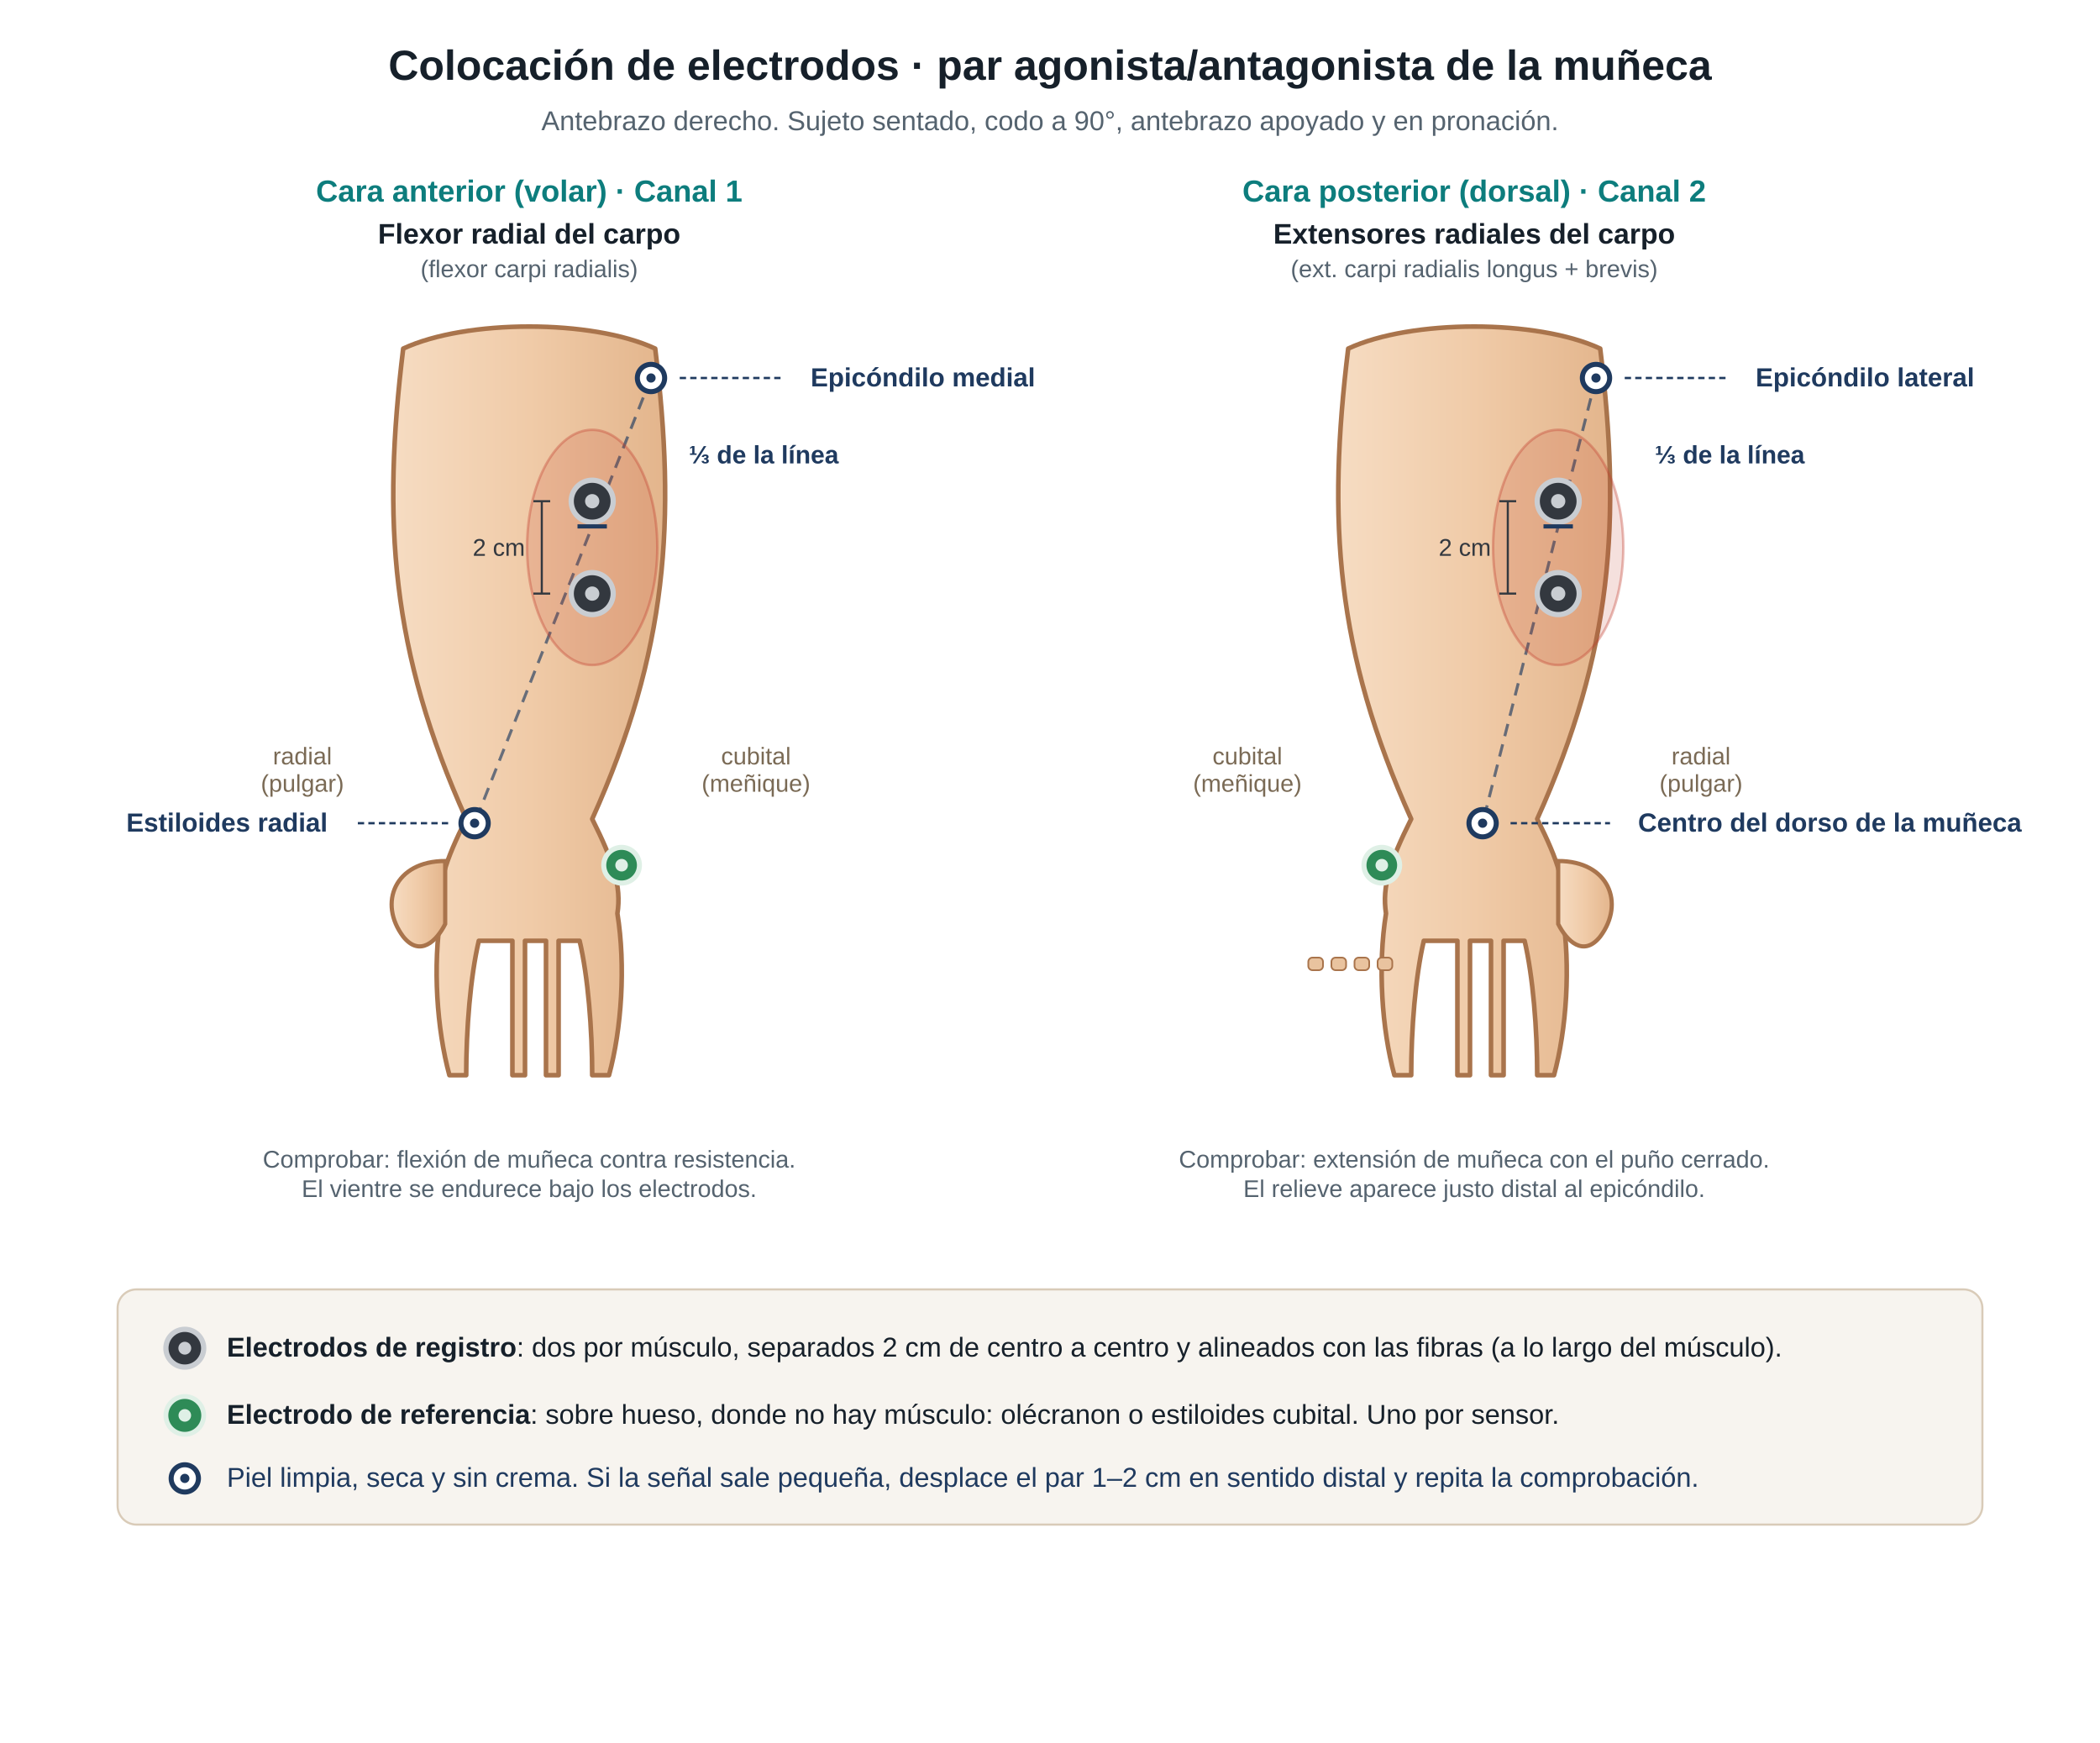
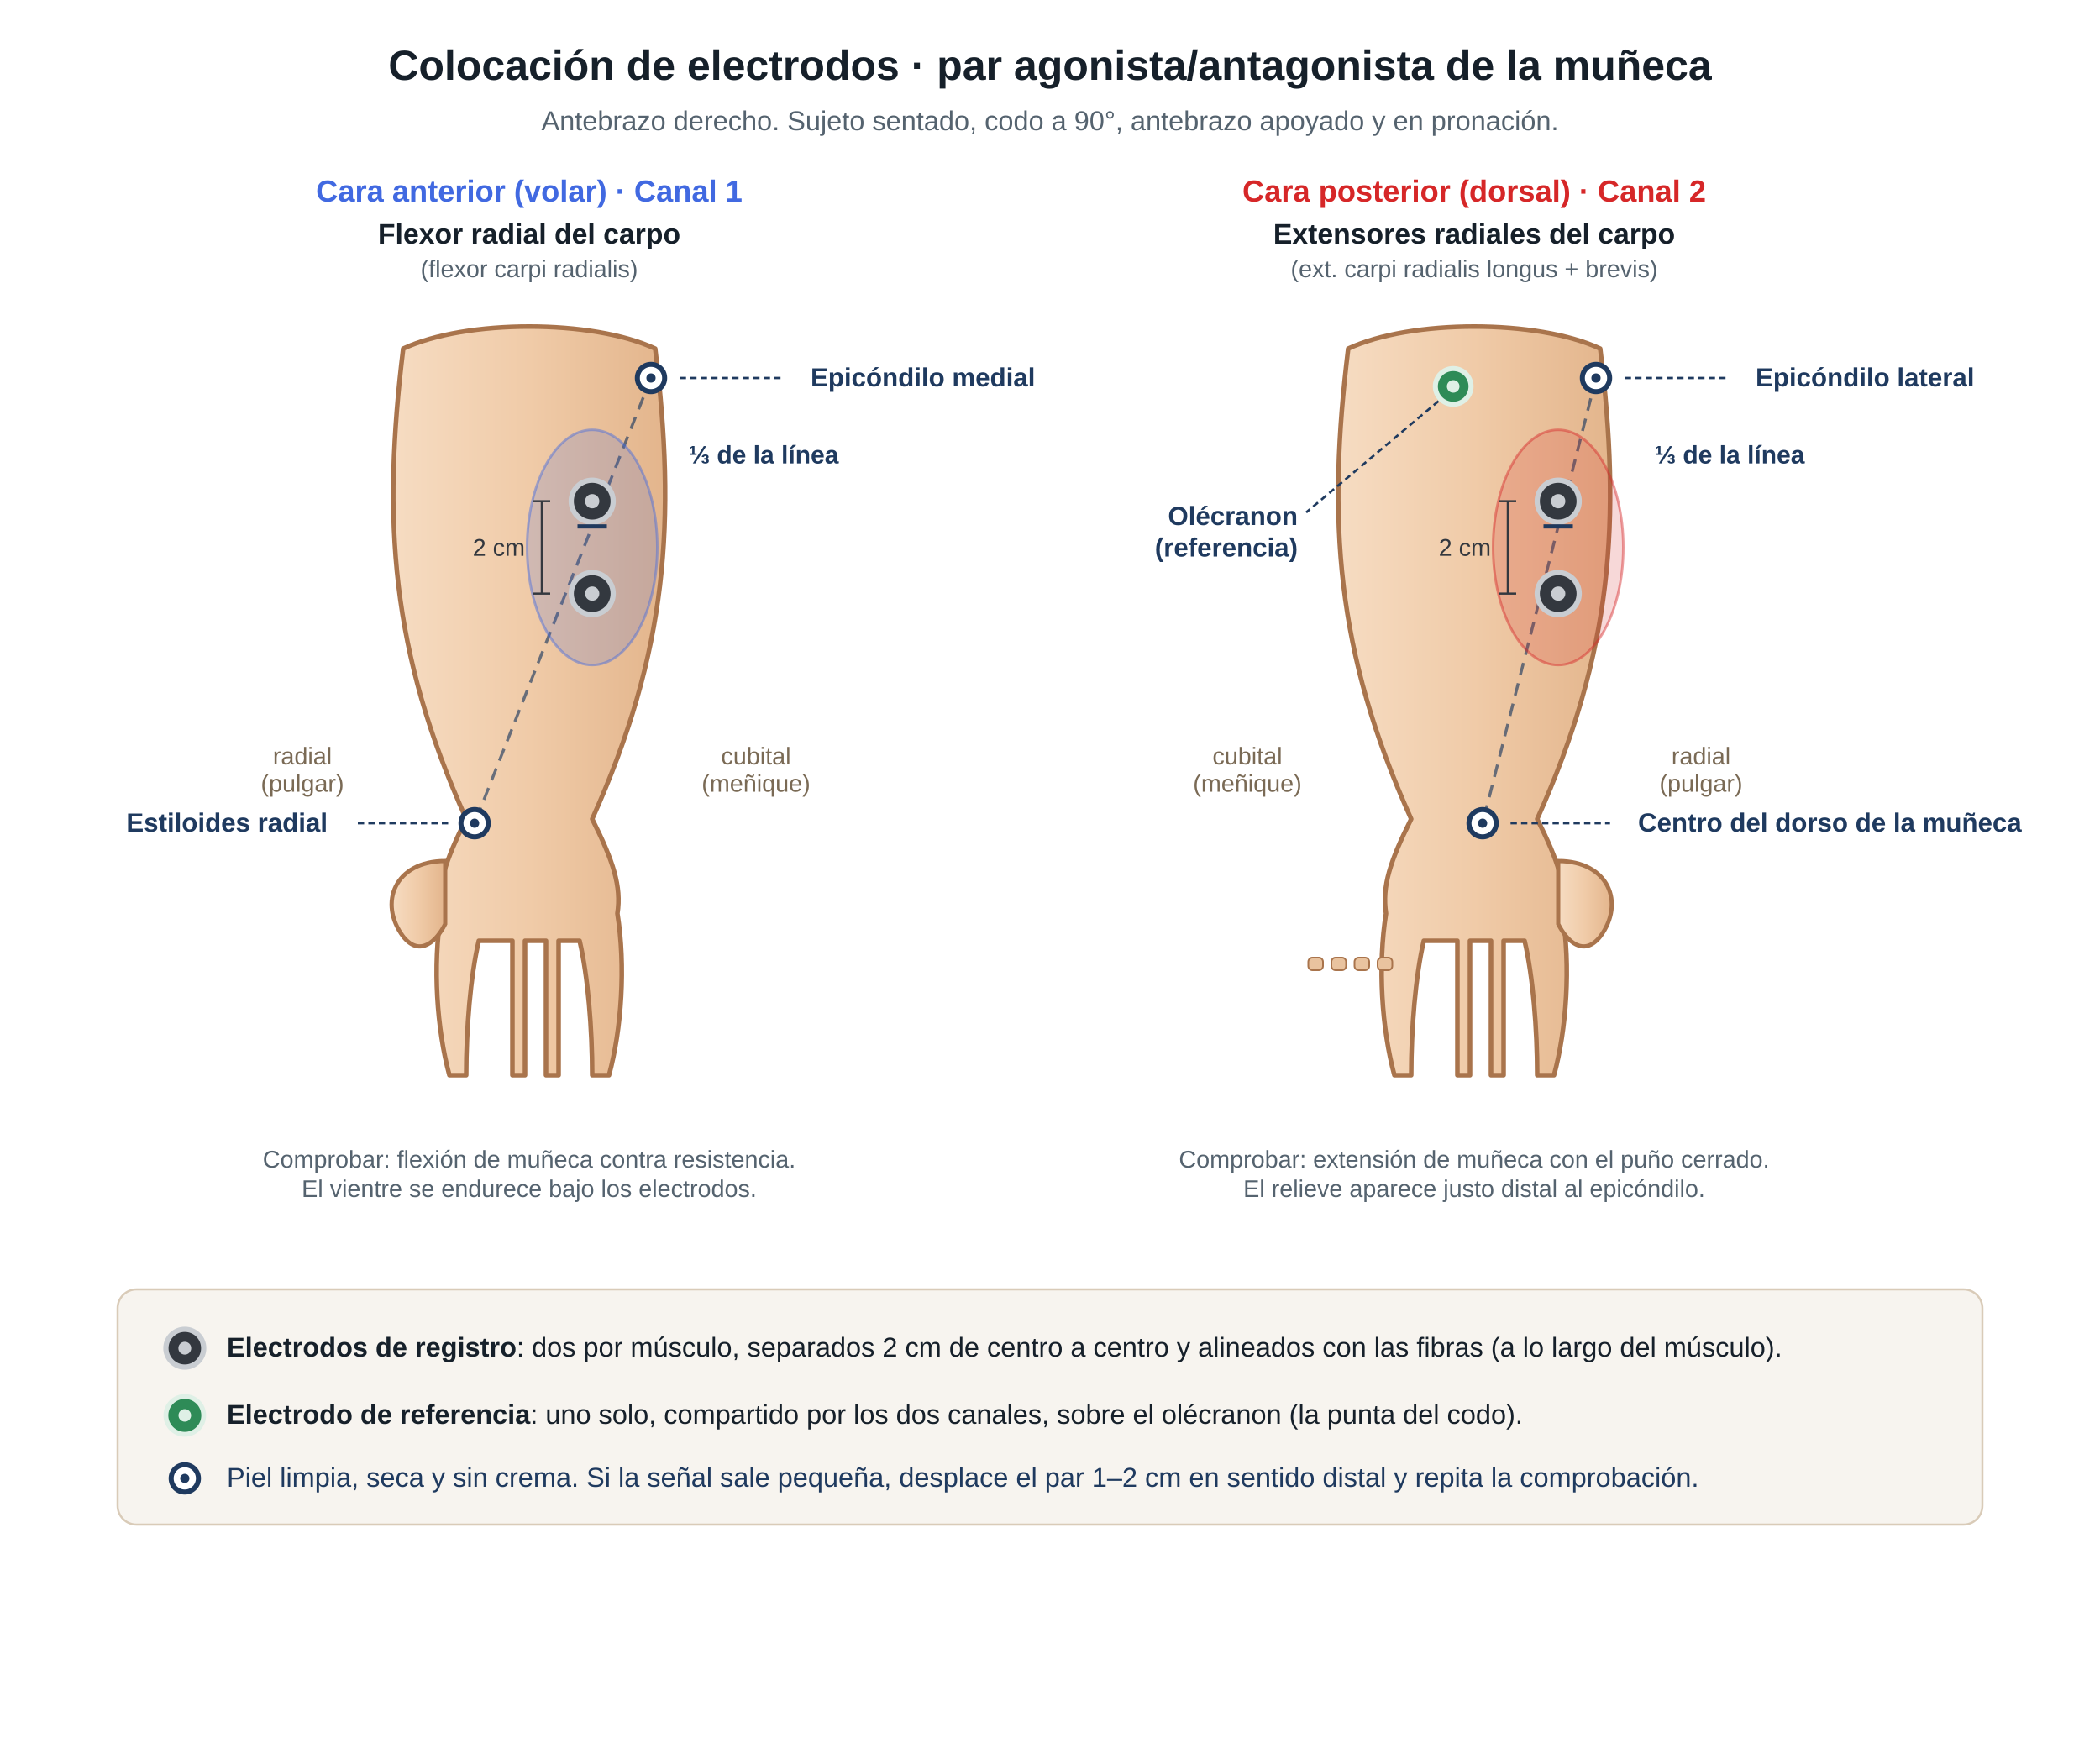
<svg xmlns="http://www.w3.org/2000/svg" viewBox="0 0 1000 830" font-family="Liberation Sans, Arial, Helvetica, sans-serif">
  <defs>
    <linearGradient id="piel" x1="0" y1="0" x2="1" y2="0">
      <stop offset="0" stop-color="#F6DCC2" />
      <stop offset="0.5" stop-color="#F0CBA8" />
      <stop offset="1" stop-color="#E3B58C" />
    </linearGradient>
  </defs>
  <rect width="1000" height="830" fill="#FFFFFF" />
  <text x="500.0" y="38" font-size="20" font-weight="bold" text-anchor="middle" fill="#16202A">Colocación de electrodos · par agonista/antagonista de la muñeca</text>
  <text x="500.0" y="62" font-size="13" text-anchor="middle" fill="#55636F">Antebrazo derecho. Sujeto sentado, codo a 90°, antebrazo apoyado y en pronación.</text>
-   <text x="252.0" y="96" font-size="14.5" font-weight="bold" text-anchor="middle" fill="#0D7D7D">Cara anterior (volar) · Canal 1</text>
+   <text x="252.0" y="96" font-size="14.5" font-weight="bold" text-anchor="middle" fill="#4169E1">Cara anterior (volar) · Canal 1</text>
  <text x="252.0" y="116" font-size="13.5" text-anchor="middle" fill="#16202A" font-weight="600">Flexor radial del carpo</text>
  <text x="252.0" y="132" font-size="11.5" text-anchor="middle" fill="#55636F">(flexor carpi radialis)</text>
  <g transform="translate(0,34)">
    <path d="M 192.0 132 C 182.0 214, 186.0 276, 222.0 356 C 212.0 376, 208.0 388, 210.0 401 C 206.0 426, 208.0 456, 214.0 478 L 222.0 478 C 222.0 456, 224.0 431, 228.0 414 L 244.0 414 L 244.0 478 L 250.0 478 L 250.0 414 L 260.0 414 L 260.0 478 L 266.0 478 L 266.0 414 L 276.0 414 C 280.0 431, 282.0 456, 282.0 478 L 290.0 478 C 296.0 456, 298.0 426, 294.0 401 C 296.0 388, 292.0 376, 282.0 356 C 318.0 276, 322.0 214, 312.0 132 C 282.0 118, 222.0 118, 192.0 132 Z" fill="url(#piel)" stroke="#A9744C" stroke-width="2.2" stroke-linejoin="round" />
    <path d="M 212.0 376 C 188.0 376, 180.0 396, 192.0 412 C 200.0 422, 208.0 414, 212.0 406 Z" fill="url(#piel)" stroke="#A9744C" stroke-width="2" />
    <text x="144.0" y="330" font-size="11.5" text-anchor="middle" fill="#7A6A55" font-weight="400">radial</text>
    <text x="144.0" y="343" font-size="11.5" text-anchor="middle" fill="#7A6A55" font-weight="400">(pulgar)</text>
    <text x="360.0" y="330" font-size="11.5" text-anchor="middle" fill="#7A6A55" font-weight="400">cubital</text>
    <text x="360.0" y="343" font-size="11.5" text-anchor="middle" fill="#7A6A55" font-weight="400">(meñique)</text>
    <line x1="310.0" y1="146" x2="226.0" y2="358" stroke="#1F3A5F" stroke-width="1.4" stroke-dasharray="6 4" opacity="0.65" />
-     <ellipse cx="282.0" cy="226.667" rx="31" ry="56" fill="#C0392B" fill-opacity="0.16" stroke="#C0392B" stroke-opacity="0.35" stroke-width="1.2" />
+     <ellipse cx="282.0" cy="226.667" rx="31" ry="56" fill="#4169E1" fill-opacity="0.18" stroke="#4169E1" stroke-opacity="0.45" stroke-width="1.2" />
    <circle cx="282.0" cy="204.667" r="10.0" fill="#33383F" stroke="#C9CDD2" stroke-width="2.5" />
    <circle cx="282.0" cy="204.667" r="3.4" fill="#C9CDD2" />
    <circle cx="282.0" cy="248.667" r="10.0" fill="#33383F" stroke="#C9CDD2" stroke-width="2.5" />
    <circle cx="282.0" cy="248.667" r="3.4" fill="#C9CDD2" />
    <line x1="258.0" y1="204.667" x2="258.0" y2="248.667" stroke="#33383F" stroke-width="1" />
    <line x1="254.0" y1="204.667" x2="262.0" y2="204.667" stroke="#33383F" stroke-width="1" />
    <line x1="254.0" y1="248.667" x2="262.0" y2="248.667" stroke="#33383F" stroke-width="1" />
    <text x="250.0" y="230.667" font-size="11.5" text-anchor="end" fill="#33383F">2 cm</text>
    <line x1="275.0" y1="216.667" x2="289.0" y2="216.667" stroke="#1F3A5F" stroke-width="2" />
    <text x="328.0" y="186.667" font-size="12" fill="#1F3A5F" font-weight="600">⅓ de la línea</text>
    <circle cx="310.0" cy="146" r="6.5" fill="#FFFFFF" stroke="#1F3A5F" stroke-width="2.4" />
    <circle cx="310.0" cy="146" r="2.2" fill="#1F3A5F" />
    <line x1="323.68" y1="146" x2="372.32" y2="146" stroke="#1F3A5F" stroke-width="1.1" stroke-dasharray="3 2" />
    <text x="386.0" y="150" font-size="12.5" text-anchor="start" fill="#1F3A5F" font-weight="600">Epicóndilo medial</text>
    <circle cx="226.0" cy="358" r="6.5" fill="#FFFFFF" stroke="#1F3A5F" stroke-width="2.4" />
    <circle cx="226.0" cy="358" r="2.2" fill="#1F3A5F" />
    <line x1="213.4" y1="358" x2="168.6" y2="358" stroke="#1F3A5F" stroke-width="1.1" stroke-dasharray="3 2" />
    <text x="156.0" y="362" font-size="12.5" text-anchor="end" fill="#1F3A5F" font-weight="600">Estiloides radial</text>
-     <circle cx="296.0" cy="378" r="8.5" fill="#2E8B57" stroke="#DFF0E6" stroke-width="2.4" />
-     <circle cx="296.0" cy="378" r="3" fill="#DFF0E6" />
  </g>
  <text x="252.0" y="556" font-size="11.5" text-anchor="middle" fill="#55636F" font-weight="400">Comprobar: flexión de muñeca contra resistencia.</text>
  <text x="252.0" y="570" font-size="11.5" text-anchor="middle" fill="#55636F" font-weight="400">El vientre se endurece bajo los electrodos.</text>
-   <text x="702.0" y="96" font-size="14.5" font-weight="bold" text-anchor="middle" fill="#0D7D7D">Cara posterior (dorsal) · Canal 2</text>
+   <text x="702.0" y="96" font-size="14.5" font-weight="bold" text-anchor="middle" fill="#D62728">Cara posterior (dorsal) · Canal 2</text>
  <text x="702.0" y="116" font-size="13.5" text-anchor="middle" fill="#16202A" font-weight="600">Extensores radiales del carpo</text>
  <text x="702.0" y="132" font-size="11.5" text-anchor="middle" fill="#55636F">(ext. carpi radialis longus + brevis)</text>
  <g transform="translate(0,34)">
    <path d="M 642.0 132 C 632.0 214, 636.0 276, 672.0 356 C 662.0 376, 658.0 388, 660.0 401 C 656.0 426, 658.0 456, 664.0 478 L 672.0 478 C 672.0 456, 674.0 431, 678.0 414 L 694.0 414 L 694.0 478 L 700.0 478 L 700.0 414 L 710.0 414 L 710.0 478 L 716.0 478 L 716.0 414 L 726.0 414 C 730.0 431, 732.0 456, 732.0 478 L 740.0 478 C 746.0 456, 748.0 426, 744.0 401 C 746.0 388, 742.0 376, 732.0 356 C 768.0 276, 772.0 214, 762.0 132 C 732.0 118, 672.0 118, 642.0 132 Z" fill="url(#piel)" stroke="#A9744C" stroke-width="2.2" stroke-linejoin="round" />
    <path d="M 742.0 376 C 766.0 376, 774.0 396, 762.0 412 C 754.0 422, 746.0 414, 742.0 406 Z" fill="url(#piel)" stroke="#A9744C" stroke-width="2" />
    <rect x="623.0" y="422" width="7" height="6" rx="2" fill="#E9C39F" stroke="#A9744C" stroke-width="0.8" />
    <rect x="634.0" y="422" width="7" height="6" rx="2" fill="#E9C39F" stroke="#A9744C" stroke-width="0.8" />
    <rect x="645.0" y="422" width="7" height="6" rx="2" fill="#E9C39F" stroke="#A9744C" stroke-width="0.8" />
    <rect x="656.0" y="422" width="7" height="6" rx="2" fill="#E9C39F" stroke="#A9744C" stroke-width="0.8" />
    <text x="810.0" y="330" font-size="11.5" text-anchor="middle" fill="#7A6A55" font-weight="400">radial</text>
    <text x="810.0" y="343" font-size="11.5" text-anchor="middle" fill="#7A6A55" font-weight="400">(pulgar)</text>
    <text x="594.0" y="330" font-size="11.5" text-anchor="middle" fill="#7A6A55" font-weight="400">cubital</text>
    <text x="594.0" y="343" font-size="11.5" text-anchor="middle" fill="#7A6A55" font-weight="400">(meñique)</text>
    <line x1="760.0" y1="146" x2="706.0" y2="358" stroke="#1F3A5F" stroke-width="1.4" stroke-dasharray="6 4" opacity="0.65" />
-     <ellipse cx="742.0" cy="226.667" rx="31" ry="56" fill="#C0392B" fill-opacity="0.16" stroke="#C0392B" stroke-opacity="0.35" stroke-width="1.2" />
+     <ellipse cx="742.0" cy="226.667" rx="31" ry="56" fill="#D62728" fill-opacity="0.18" stroke="#D62728" stroke-opacity="0.45" stroke-width="1.2" />
    <circle cx="742.0" cy="204.667" r="10.0" fill="#33383F" stroke="#C9CDD2" stroke-width="2.5" />
    <circle cx="742.0" cy="204.667" r="3.4" fill="#C9CDD2" />
    <circle cx="742.0" cy="248.667" r="10.0" fill="#33383F" stroke="#C9CDD2" stroke-width="2.5" />
    <circle cx="742.0" cy="248.667" r="3.4" fill="#C9CDD2" />
    <line x1="718.0" y1="204.667" x2="718.0" y2="248.667" stroke="#33383F" stroke-width="1" />
    <line x1="714.0" y1="204.667" x2="722.0" y2="204.667" stroke="#33383F" stroke-width="1" />
    <line x1="714.0" y1="248.667" x2="722.0" y2="248.667" stroke="#33383F" stroke-width="1" />
    <text x="710.0" y="230.667" font-size="11.5" text-anchor="end" fill="#33383F">2 cm</text>
    <line x1="735.0" y1="216.667" x2="749.0" y2="216.667" stroke="#1F3A5F" stroke-width="2" />
    <text x="788.0" y="186.667" font-size="12" fill="#1F3A5F" font-weight="600">⅓ de la línea</text>
    <circle cx="760.0" cy="146" r="6.5" fill="#FFFFFF" stroke="#1F3A5F" stroke-width="2.4" />
    <circle cx="760.0" cy="146" r="2.2" fill="#1F3A5F" />
    <line x1="773.68" y1="146" x2="822.32" y2="146" stroke="#1F3A5F" stroke-width="1.1" stroke-dasharray="3 2" />
    <text x="836.0" y="150" font-size="12.5" text-anchor="start" fill="#1F3A5F" font-weight="600">Epicóndilo lateral</text>
    <circle cx="706.0" cy="358" r="6.5" fill="#FFFFFF" stroke="#1F3A5F" stroke-width="2.4" />
    <circle cx="706.0" cy="358" r="2.2" fill="#1F3A5F" />
    <line x1="719.32" y1="358" x2="766.68" y2="358" stroke="#1F3A5F" stroke-width="1.1" stroke-dasharray="3 2" />
    <text x="780.0" y="362" font-size="12.5" text-anchor="start" fill="#1F3A5F" font-weight="600">Centro del dorso de la muñeca</text>
-     <circle cx="658.0" cy="378" r="8.5" fill="#2E8B57" stroke="#DFF0E6" stroke-width="2.4" />
-     <circle cx="658.0" cy="378" r="3" fill="#DFF0E6" />
+     <line x1="685.0" y1="157" x2="622.0" y2="210" stroke="#1F3A5F" stroke-width="1.1" stroke-dasharray="3 2" />
+     <circle cx="692.0" cy="150" r="8.5" fill="#2E8B57" stroke="#DFF0E6" stroke-width="2.4" />
+     <circle cx="692.0" cy="150" r="3" fill="#DFF0E6" />
+     <text x="618.0" y="216.0" font-size="12.5" text-anchor="end" fill="#1F3A5F" font-weight="600">Olécranon</text>
+     <text x="618.0" y="231.0" font-size="12.5" text-anchor="end" fill="#1F3A5F" font-weight="600">(referencia)</text>
  </g>
  <text x="702.0" y="556" font-size="11.5" text-anchor="middle" fill="#55636F" font-weight="400">Comprobar: extensión de muñeca con el puño cerrado.</text>
  <text x="702.0" y="570" font-size="11.5" text-anchor="middle" fill="#55636F" font-weight="400">El relieve aparece justo distal al epicóndilo.</text>
  <rect x="56" y="614" width="888" height="112" rx="9" fill="#F7F4EF" stroke="#D9CBB8" />
  <circle cx="88" cy="642" r="9" fill="#33383F" stroke="#C9CDD2" stroke-width="2.5" />
  <circle cx="88" cy="642" r="3.06" fill="#C9CDD2" />
  <text x="108" y="646" font-size="13" fill="#16202A">
    <tspan font-weight="bold">Electrodos de registro</tspan>: dos por músculo, separados 2 cm de centro a centro y alineados con las fibras (a lo largo del músculo).</text>
  <circle cx="88" cy="674" r="9" fill="#2E8B57" stroke="#DFF0E6" stroke-width="2.3" />
  <circle cx="88" cy="674" r="3" fill="#DFF0E6" />
  <text x="108" y="678" font-size="13" fill="#16202A">
-     <tspan font-weight="bold">Electrodo de referencia</tspan>: sobre hueso, donde no hay músculo: olécranon o estiloides cubital. Uno por sensor.</text>
+     <tspan font-weight="bold">Electrodo de referencia</tspan>: uno solo, compartido por los dos canales, sobre el olécranon (la punta del codo).</text>
  <circle cx="88" cy="704" r="6.5" fill="#FFFFFF" stroke="#1F3A5F" stroke-width="2.4" />
  <circle cx="88" cy="704" r="2.2" fill="#1F3A5F" />
  <text x="108" y="708" font-size="13" fill="#1F3A5F">Piel limpia, seca y sin crema. Si la señal sale pequeña, desplace el par 1–2 cm en sentido distal y repita la comprobación.</text>
</svg>
